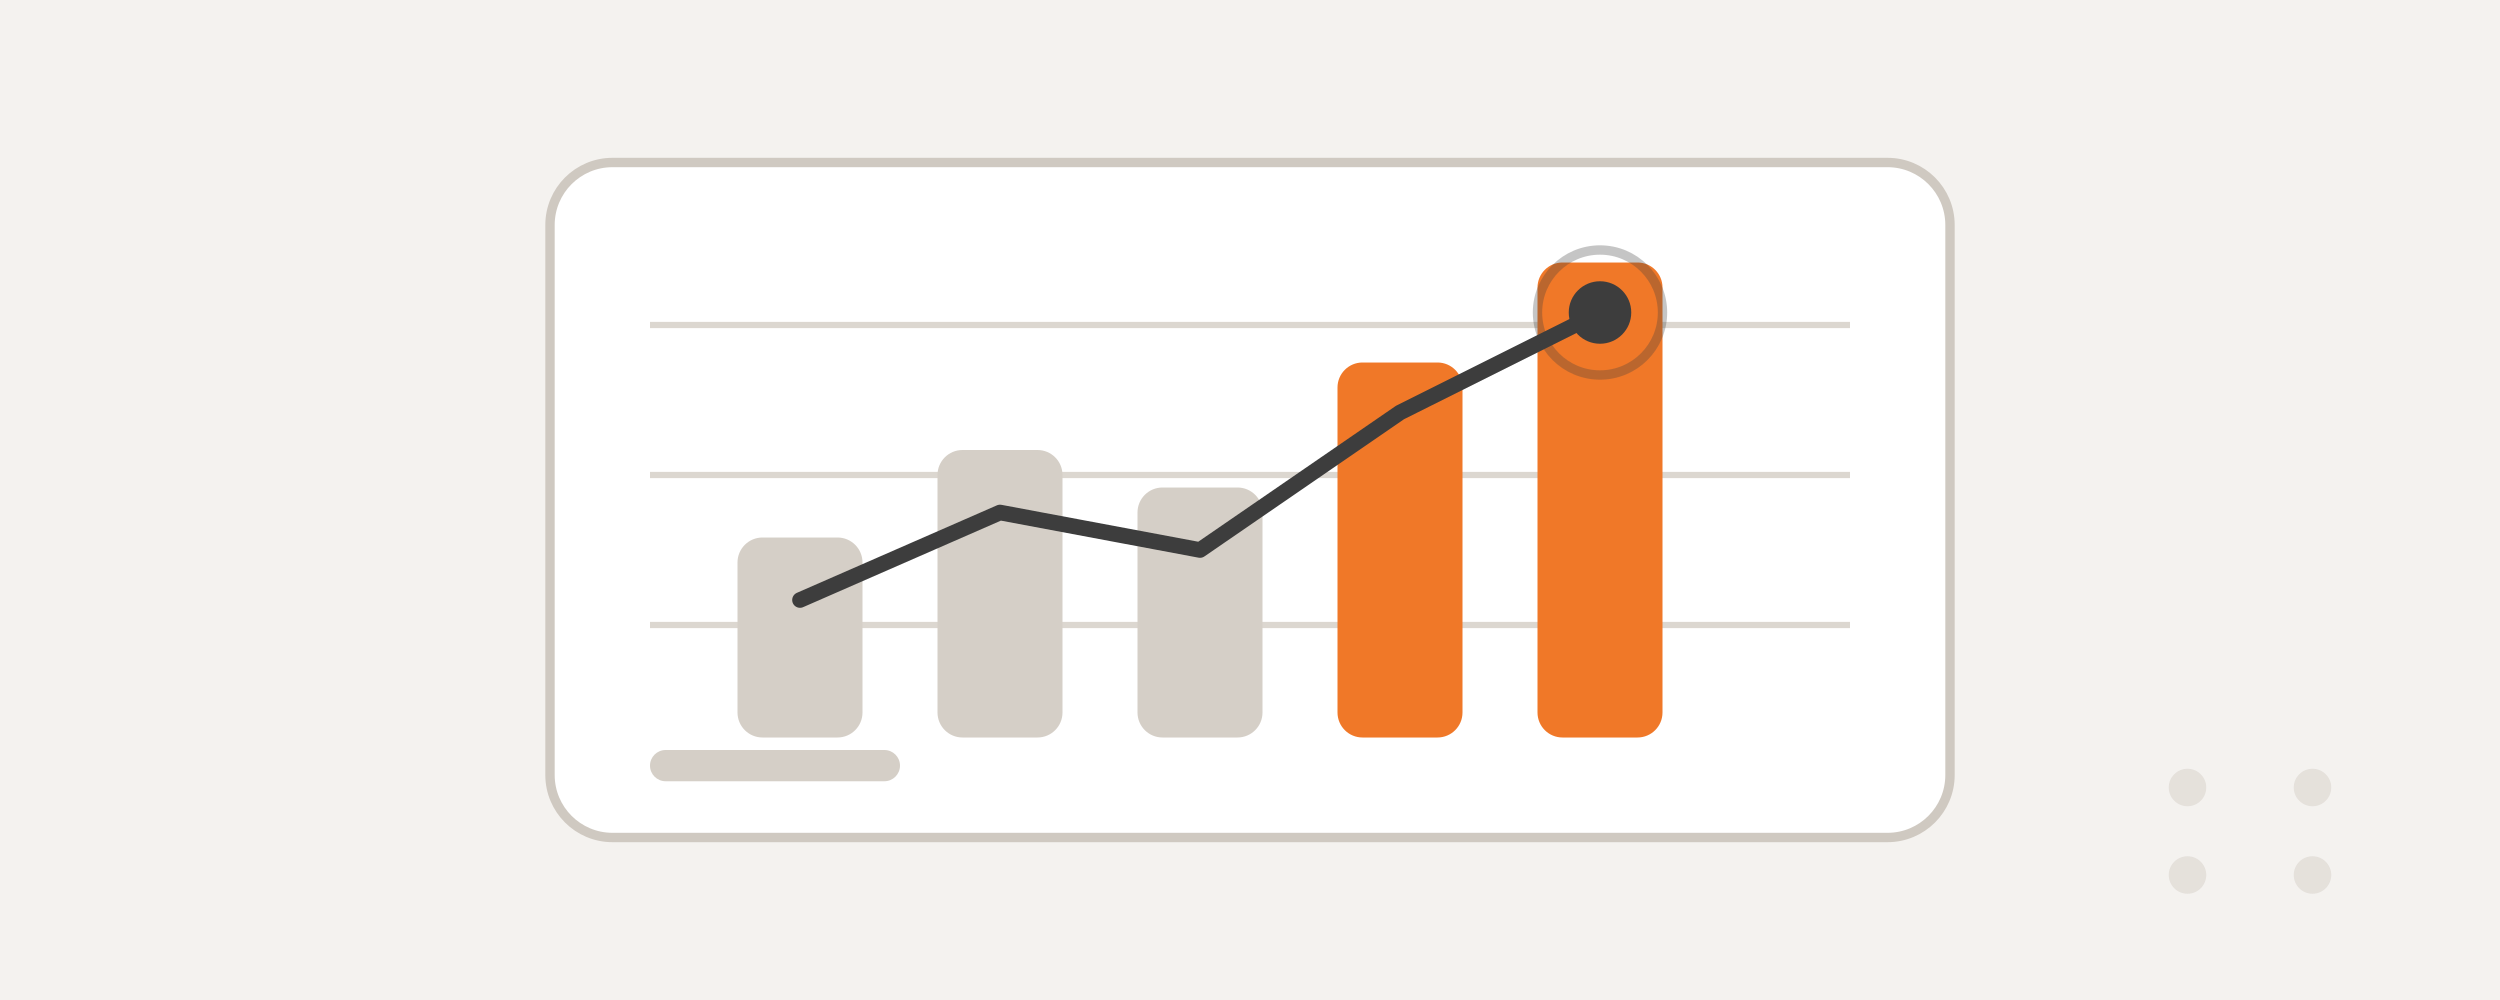
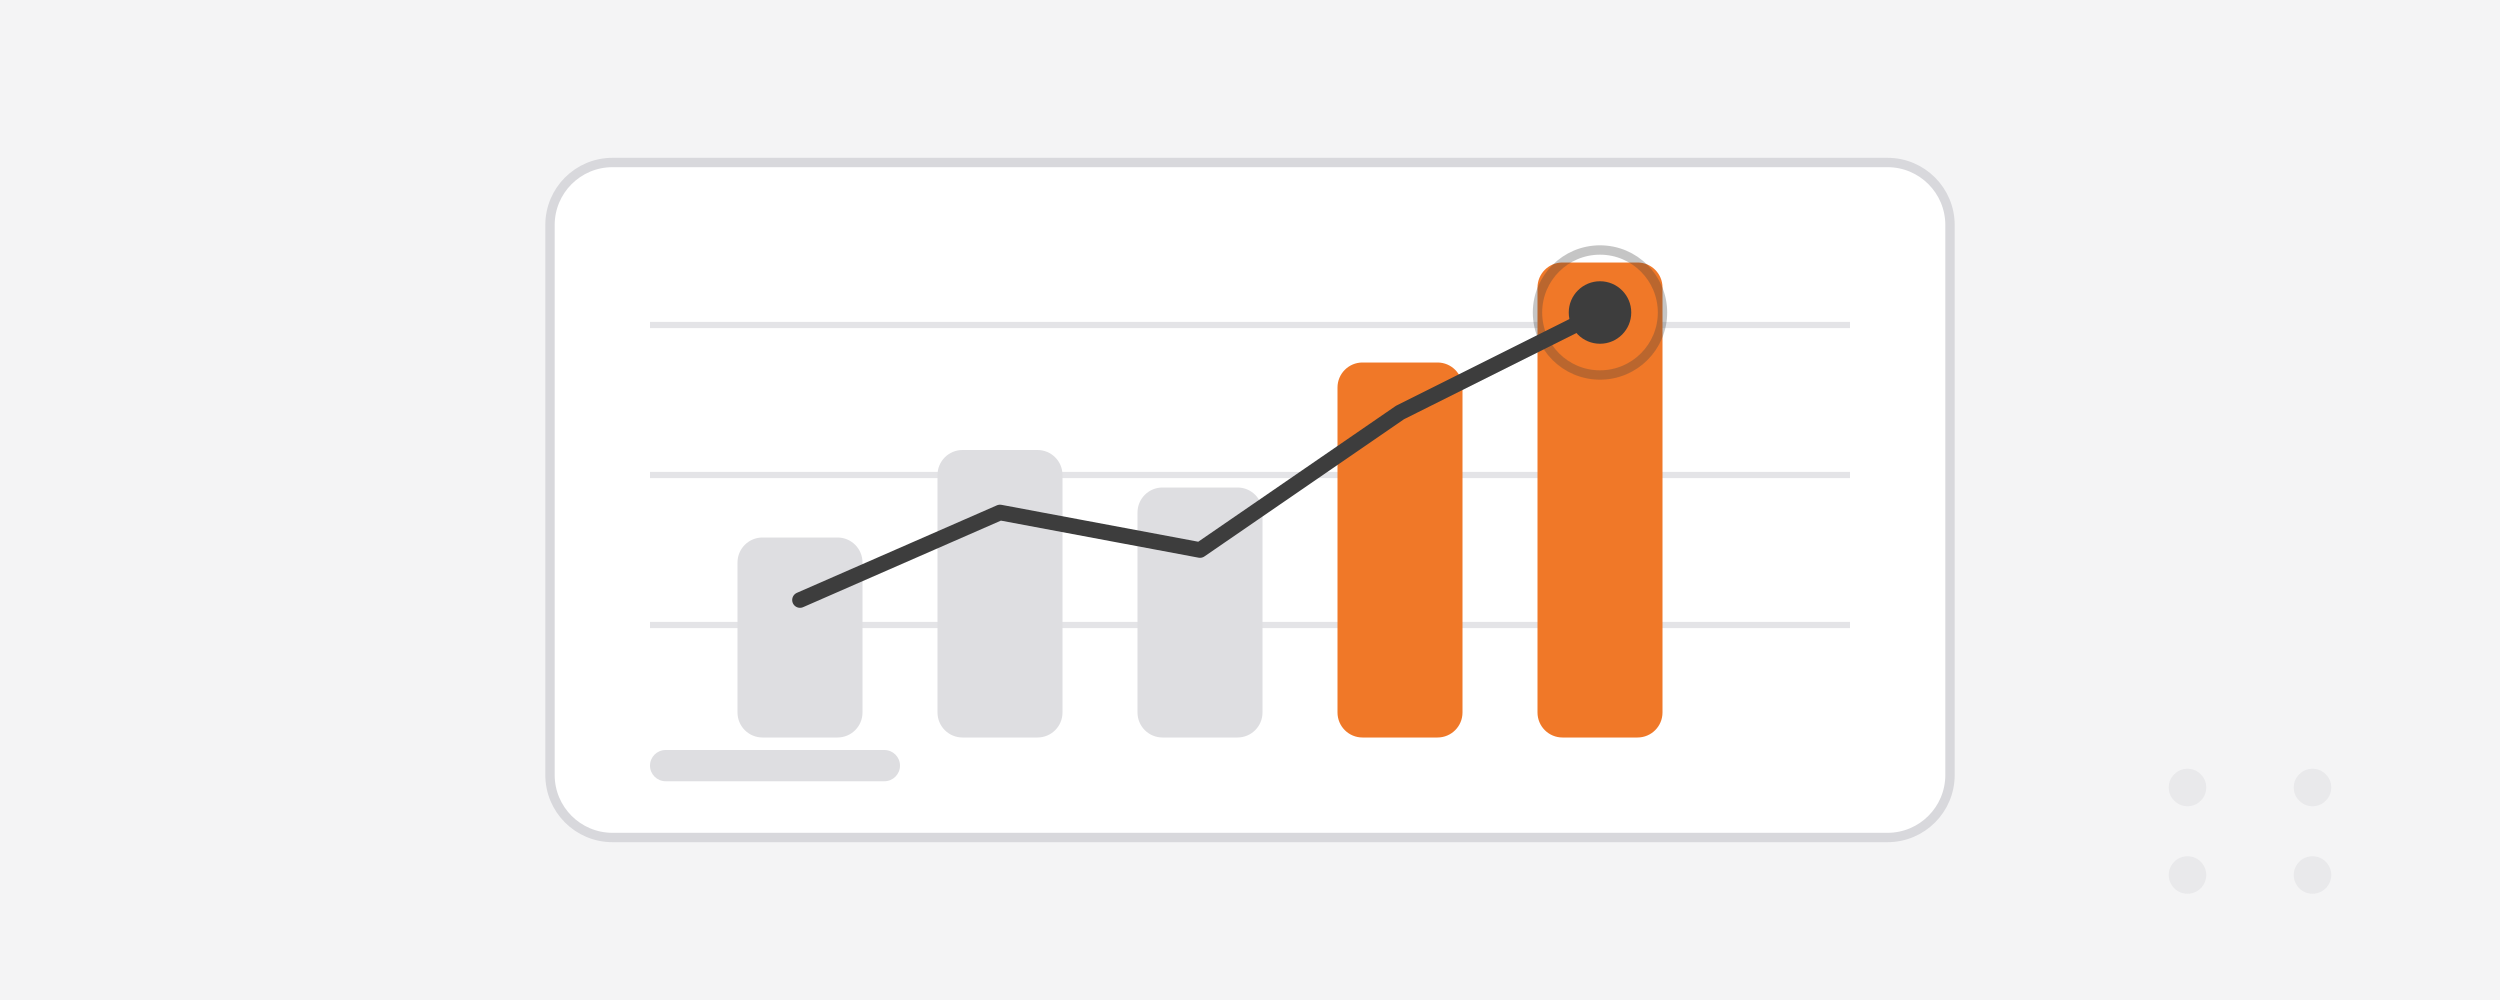
<svg xmlns="http://www.w3.org/2000/svg" viewBox="0 0 400 160" width="400" height="160" role="img" aria-label="График прибыли">
-   <rect width="400" height="160" fill="#F4F2EF" />
-   <g opacity="0.5" fill="#D5CFC7">
+   <rect width="400" height="160" fill="#F4F4F5" />
+   <g opacity="0.5" fill="#DEDEE1">
    <circle cx="350" cy="126" r="3" />
    <circle cx="370" cy="126" r="3" />
    <circle cx="350" cy="140" r="3" />
    <circle cx="370" cy="140" r="3" />
  </g>
-   <rect x="88" y="26" width="224" height="108" rx="10" fill="#fff" stroke="#CFC9C1" stroke-width="1.5" />
-   <g stroke="#DCD7D0" stroke-width="1">
+   <rect x="88" y="26" width="224" height="108" rx="10" fill="#fff" stroke="#D8D8DC" stroke-width="1.5" />
+   <g stroke="#E4E4E7" stroke-width="1">
    <path d="M104 52h192" />
    <path d="M104 76h192" />
    <path d="M104 100h192" />
  </g>
-   <g fill="#D5CFC7">
+   <g fill="#DEDEE1">
    <rect x="118" y="86" width="20" height="32" rx="4" />
    <rect x="150" y="72" width="20" height="46" rx="4" />
    <rect x="182" y="78" width="20" height="40" rx="4" />
  </g>
  <g fill="#F07828">
    <rect x="214" y="58" width="20" height="60" rx="4" />
    <rect x="246" y="42" width="20" height="76" rx="4" />
  </g>
  <path d="M128 96 160 82 192 88 224 66 256 50" fill="none" stroke="#3D3D3D" stroke-width="2.5" stroke-linecap="round" stroke-linejoin="round" />
  <circle cx="256" cy="50" r="5" fill="#3D3D3D" />
  <circle cx="256" cy="50" r="10" fill="none" stroke="#3D3D3D" stroke-width="1.5" opacity="0.3" />
-   <rect x="104" y="120" width="40" height="5" rx="2.5" fill="#D5CFC7" />
+   <rect x="104" y="120" width="40" height="5" rx="2.5" fill="#DEDEE1" />
</svg>
